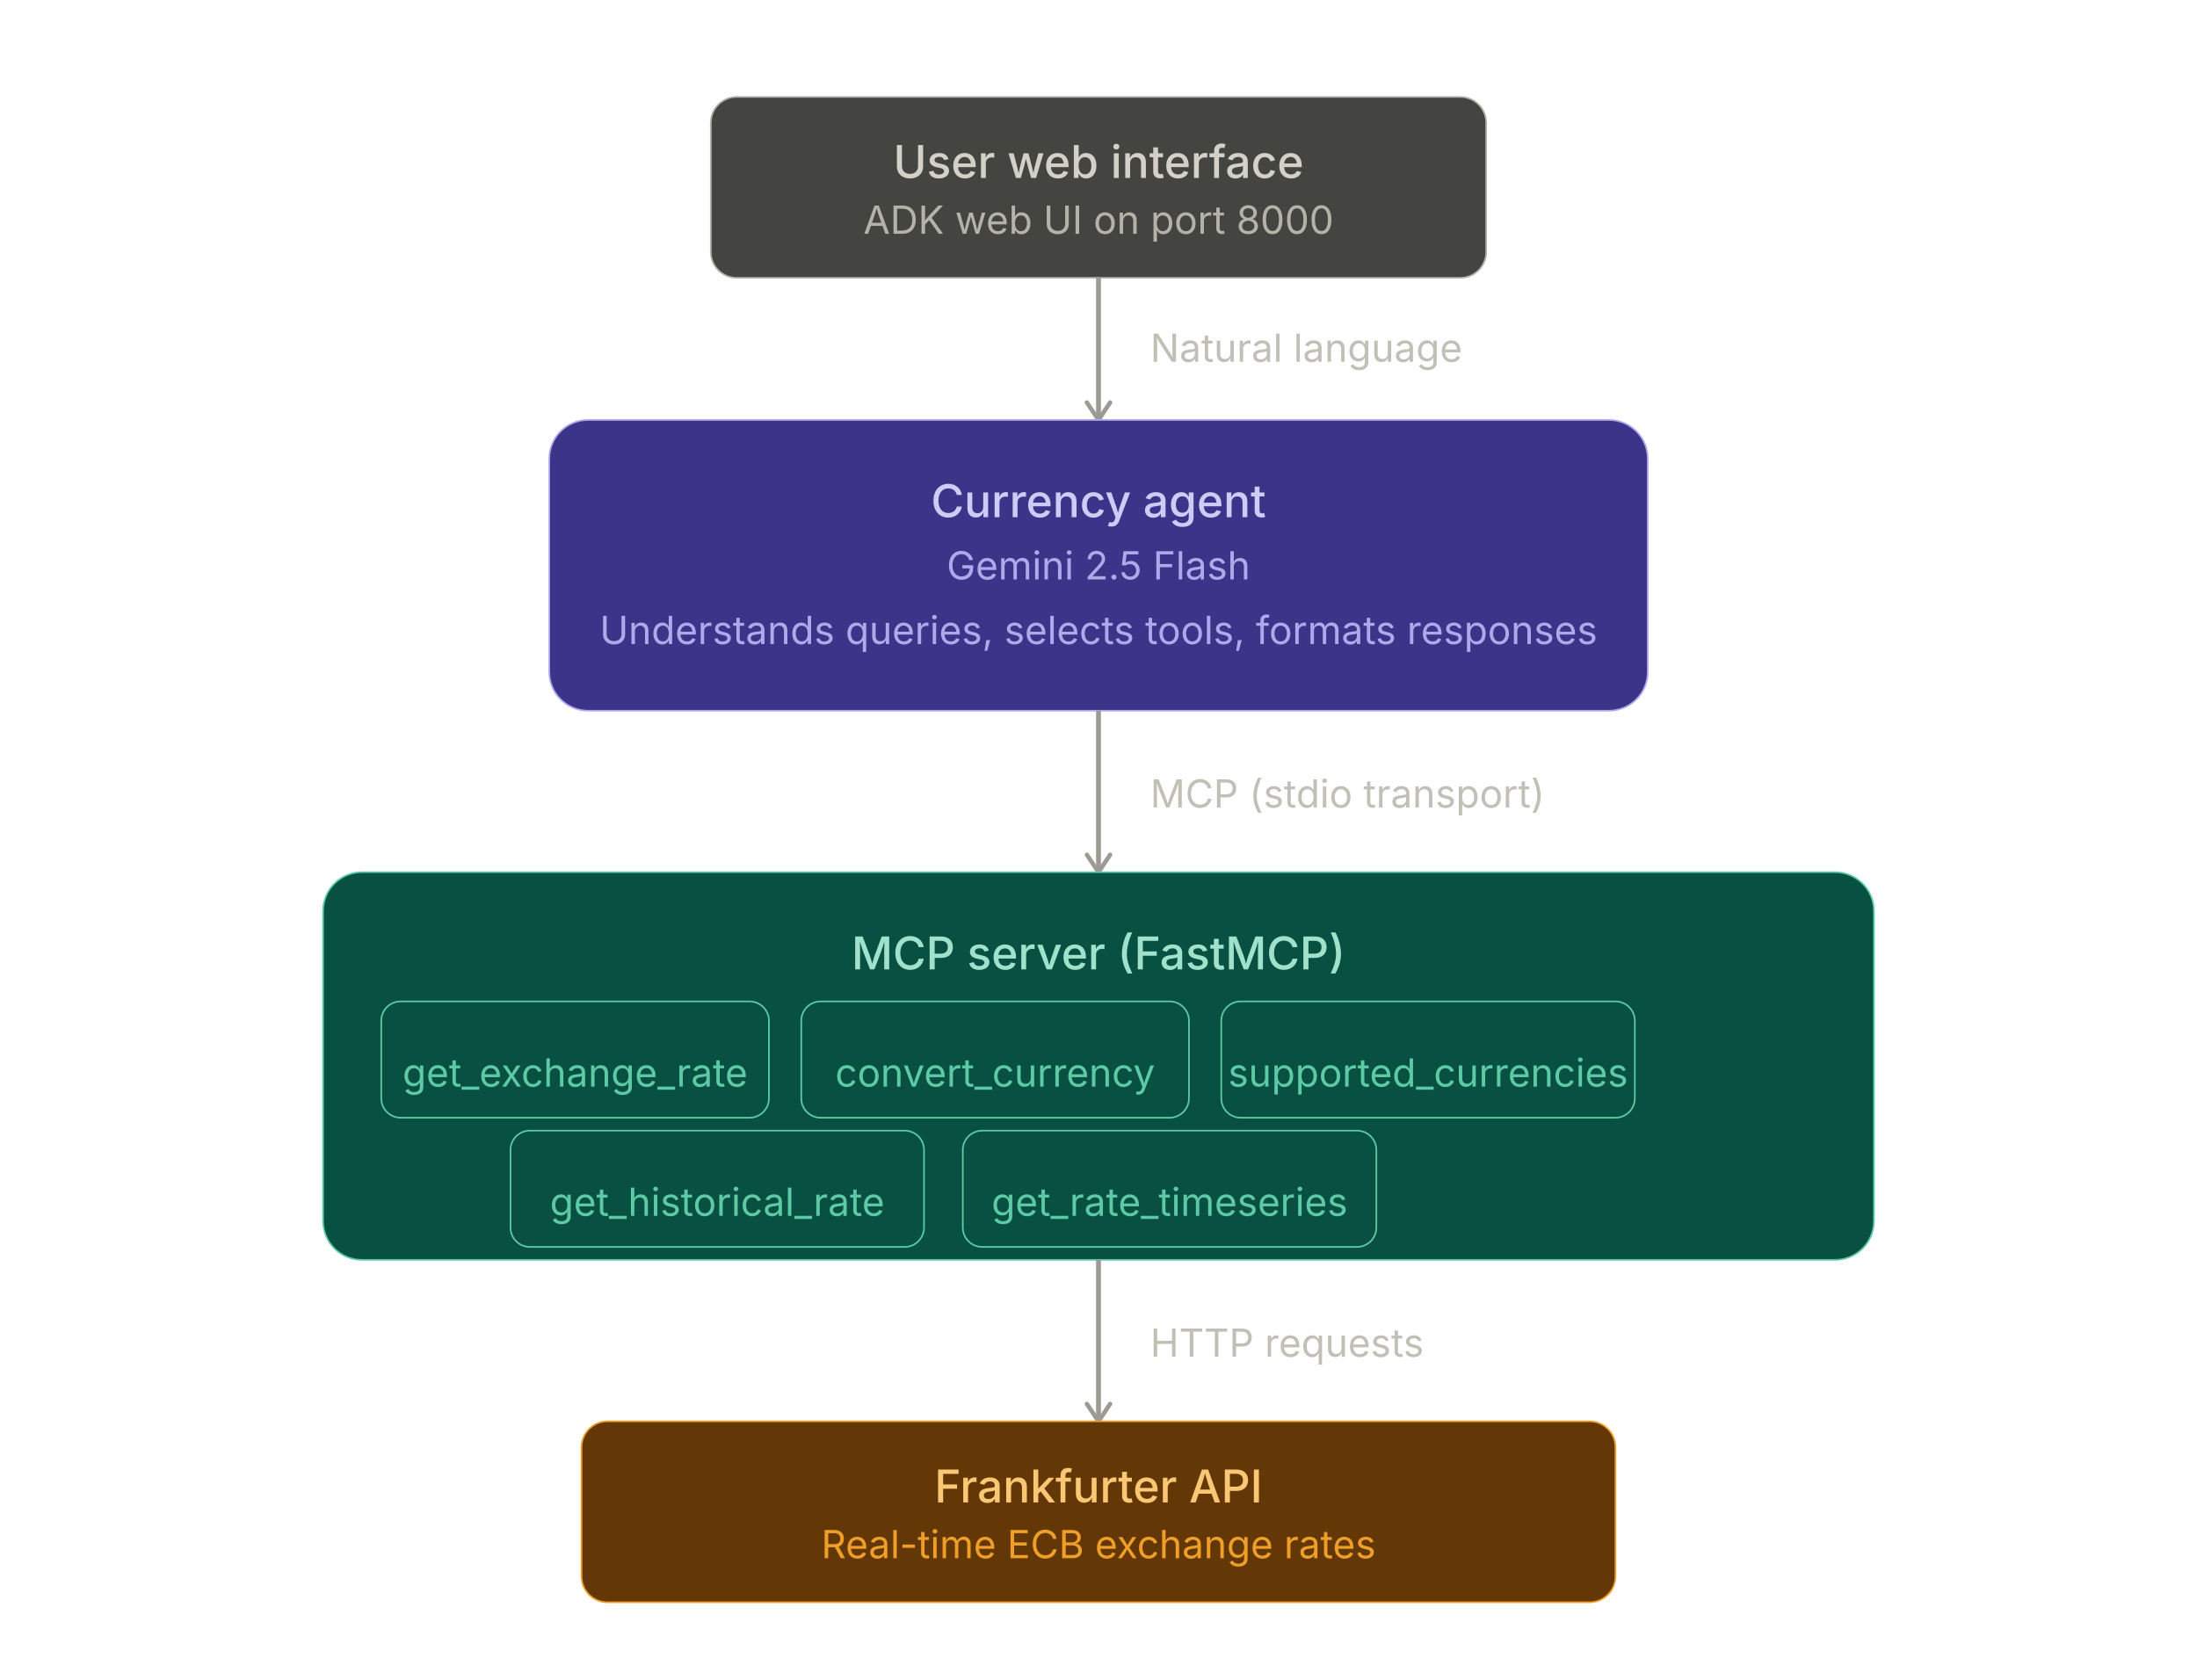
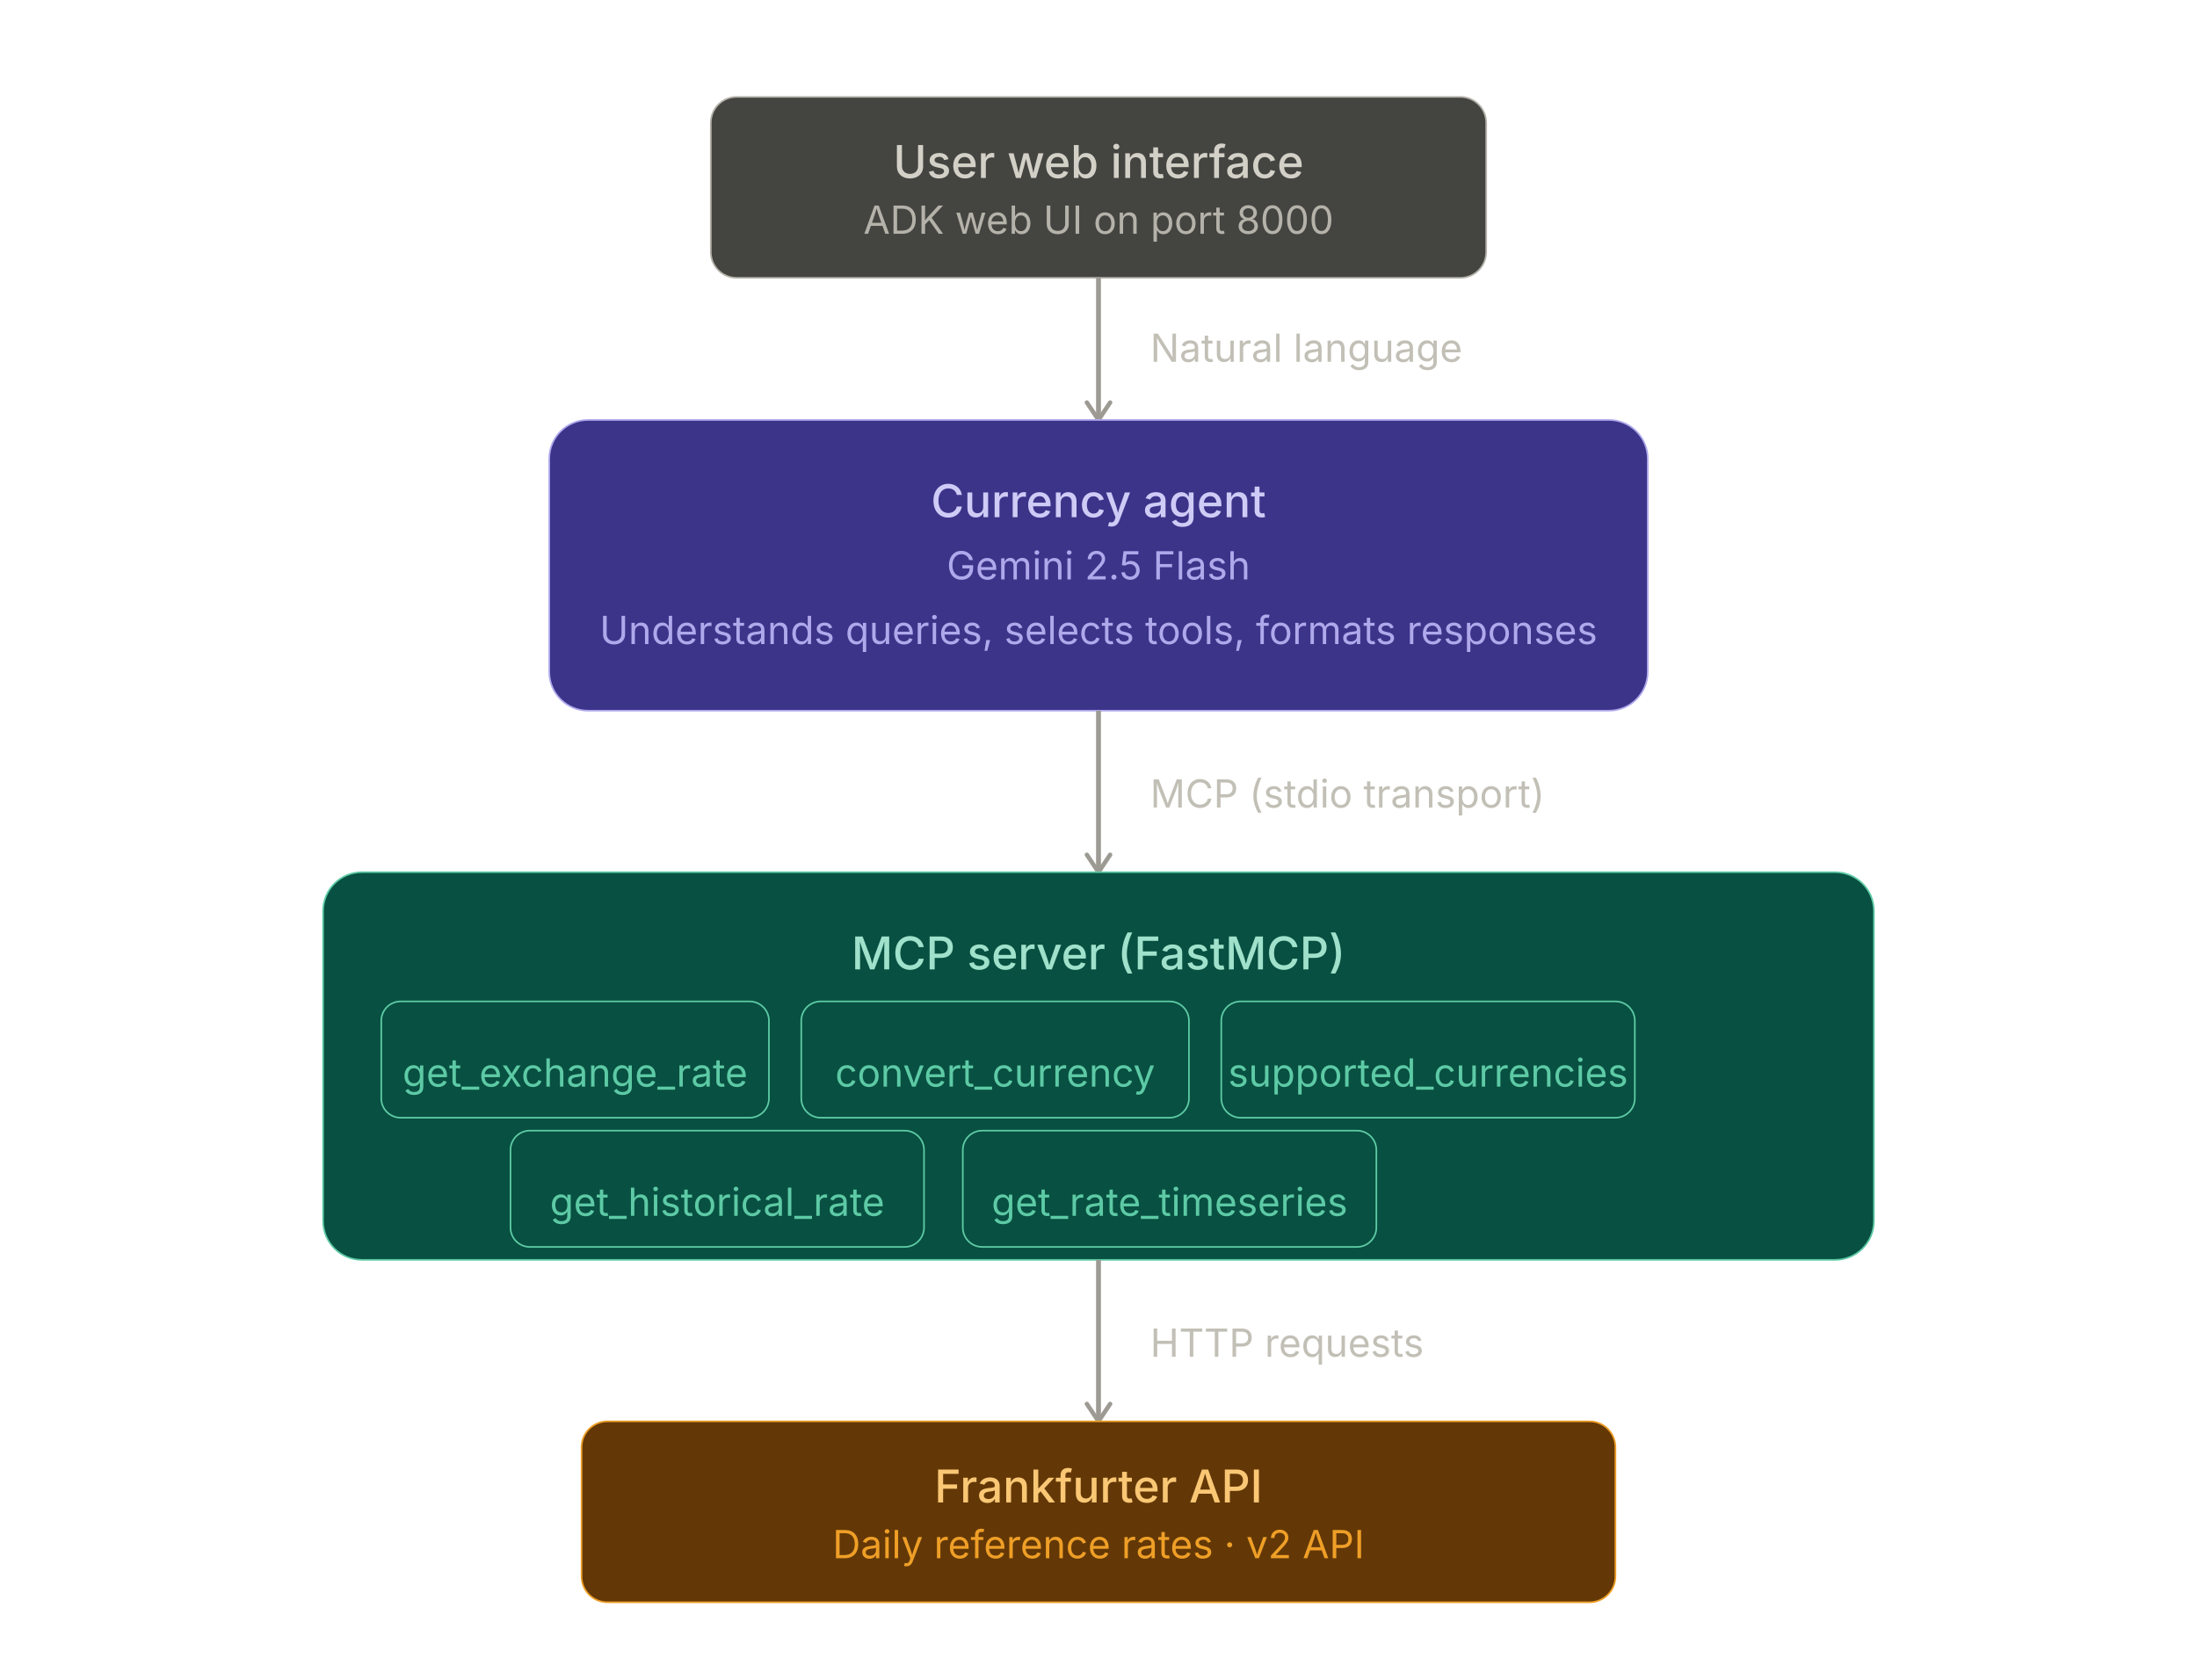
<svg xmlns="http://www.w3.org/2000/svg" width="100%" viewBox="0 0 680 520" role="img" style="">
  <defs>
    <marker id="arrow" viewBox="0 0 10 10" refX="8" refY="5" markerWidth="6" markerHeight="6" orient="auto-start-reverse">
      <path d="M2 1L8 5L2 9" fill="none" stroke="context-stroke" stroke-width="1.5" stroke-linecap="round" stroke-linejoin="round" />
    </marker>
  </defs>
  <g style="fill:rgb(0, 0, 0);stroke:none;color:rgb(255, 255, 255);stroke-width:1px;stroke-linecap:butt;stroke-linejoin:miter;opacity:1;font-family:&quot;Anthropic Sans&quot;, -apple-system, BlinkMacSystemFont, &quot;Segoe UI&quot;, sans-serif;font-size:16px;font-weight:400;text-anchor:start;dominant-baseline:auto">
    <rect x="220" y="30" width="240" height="56" rx="8" stroke-width="0.5" style="fill:rgb(68, 68, 65);stroke:rgb(180, 178, 169);color:rgb(255, 255, 255);stroke-width:0.5px;stroke-linecap:butt;stroke-linejoin:miter;opacity:1;font-family:&quot;Anthropic Sans&quot;, -apple-system, BlinkMacSystemFont, &quot;Segoe UI&quot;, sans-serif;font-size:16px;font-weight:400;text-anchor:start;dominant-baseline:auto" />
    <text x="340" y="50" text-anchor="middle" dominant-baseline="central" style="fill:rgb(211, 209, 199);stroke:none;color:rgb(255, 255, 255);stroke-width:1px;stroke-linecap:butt;stroke-linejoin:miter;opacity:1;font-family:&quot;Anthropic Sans&quot;, -apple-system, BlinkMacSystemFont, &quot;Segoe UI&quot;, sans-serif;font-size:14px;font-weight:500;text-anchor:middle;dominant-baseline:central">User web interface</text>
    <text x="340" y="68" text-anchor="middle" dominant-baseline="central" style="fill:rgb(180, 178, 169);stroke:none;color:rgb(255, 255, 255);stroke-width:1px;stroke-linecap:butt;stroke-linejoin:miter;opacity:1;font-family:&quot;Anthropic Sans&quot;, -apple-system, BlinkMacSystemFont, &quot;Segoe UI&quot;, sans-serif;font-size:12px;font-weight:400;text-anchor:middle;dominant-baseline:central">ADK web UI on port 8000</text>
  </g>
  <line x1="340" y1="86" x2="340" y2="130" marker-end="url(#arrow)" style="fill:none;stroke:rgb(156, 154, 146);color:rgb(255, 255, 255);stroke-width:1.5px;stroke-linecap:butt;stroke-linejoin:miter;opacity:1;font-family:&quot;Anthropic Sans&quot;, -apple-system, BlinkMacSystemFont, &quot;Segoe UI&quot;, sans-serif;font-size:16px;font-weight:400;text-anchor:start;dominant-baseline:auto" />
  <text x="356" y="112" text-anchor="start" style="fill:rgb(194, 192, 182);stroke:none;color:rgb(255, 255, 255);stroke-width:1px;stroke-linecap:butt;stroke-linejoin:miter;opacity:1;font-family:&quot;Anthropic Sans&quot;, -apple-system, BlinkMacSystemFont, &quot;Segoe UI&quot;, sans-serif;font-size:12px;font-weight:400;text-anchor:start;dominant-baseline:auto">Natural language</text>
  <g style="fill:rgb(0, 0, 0);stroke:none;color:rgb(255, 255, 255);stroke-width:1px;stroke-linecap:butt;stroke-linejoin:miter;opacity:1;font-family:&quot;Anthropic Sans&quot;, -apple-system, BlinkMacSystemFont, &quot;Segoe UI&quot;, sans-serif;font-size:16px;font-weight:400;text-anchor:start;dominant-baseline:auto">
    <rect x="170" y="130" width="340" height="90" rx="12" stroke-width="0.5" style="fill:rgb(60, 52, 137);stroke:rgb(175, 169, 236);color:rgb(255, 255, 255);stroke-width:0.5px;stroke-linecap:butt;stroke-linejoin:miter;opacity:1;font-family:&quot;Anthropic Sans&quot;, -apple-system, BlinkMacSystemFont, &quot;Segoe UI&quot;, sans-serif;font-size:16px;font-weight:400;text-anchor:start;dominant-baseline:auto" />
    <text x="340" y="155" text-anchor="middle" dominant-baseline="central" style="fill:rgb(206, 203, 246);stroke:none;color:rgb(255, 255, 255);stroke-width:1px;stroke-linecap:butt;stroke-linejoin:miter;opacity:1;font-family:&quot;Anthropic Sans&quot;, -apple-system, BlinkMacSystemFont, &quot;Segoe UI&quot;, sans-serif;font-size:14px;font-weight:500;text-anchor:middle;dominant-baseline:central">Currency agent</text>
    <text x="340" y="175" text-anchor="middle" dominant-baseline="central" style="fill:rgb(175, 169, 236);stroke:none;color:rgb(255, 255, 255);stroke-width:1px;stroke-linecap:butt;stroke-linejoin:miter;opacity:1;font-family:&quot;Anthropic Sans&quot;, -apple-system, BlinkMacSystemFont, &quot;Segoe UI&quot;, sans-serif;font-size:12px;font-weight:400;text-anchor:middle;dominant-baseline:central">Gemini 2.5 Flash</text>
    <text x="340" y="195" text-anchor="middle" dominant-baseline="central" style="fill:rgb(175, 169, 236);stroke:none;color:rgb(255, 255, 255);stroke-width:1px;stroke-linecap:butt;stroke-linejoin:miter;opacity:1;font-family:&quot;Anthropic Sans&quot;, -apple-system, BlinkMacSystemFont, &quot;Segoe UI&quot;, sans-serif;font-size:12px;font-weight:400;text-anchor:middle;dominant-baseline:central">Understands queries, selects tools, formats responses</text>
  </g>
  <line x1="340" y1="220" x2="340" y2="270" marker-end="url(#arrow)" style="fill:none;stroke:rgb(156, 154, 146);color:rgb(255, 255, 255);stroke-width:1.5px;stroke-linecap:butt;stroke-linejoin:miter;opacity:1;font-family:&quot;Anthropic Sans&quot;, -apple-system, BlinkMacSystemFont, &quot;Segoe UI&quot;, sans-serif;font-size:16px;font-weight:400;text-anchor:start;dominant-baseline:auto" />
  <text x="356" y="250" text-anchor="start" style="fill:rgb(194, 192, 182);stroke:none;color:rgb(255, 255, 255);stroke-width:1px;stroke-linecap:butt;stroke-linejoin:miter;opacity:1;font-family:&quot;Anthropic Sans&quot;, -apple-system, BlinkMacSystemFont, &quot;Segoe UI&quot;, sans-serif;font-size:12px;font-weight:400;text-anchor:start;dominant-baseline:auto">MCP (stdio transport)</text>
  <g style="fill:rgb(0, 0, 0);stroke:none;color:rgb(255, 255, 255);stroke-width:1px;stroke-linecap:butt;stroke-linejoin:miter;opacity:1;font-family:&quot;Anthropic Sans&quot;, -apple-system, BlinkMacSystemFont, &quot;Segoe UI&quot;, sans-serif;font-size:16px;font-weight:400;text-anchor:start;dominant-baseline:auto">
    <rect x="100" y="270" width="480" height="120" rx="12" stroke-width="0.5" style="fill:rgb(8, 80, 65);stroke:rgb(93, 202, 165);color:rgb(255, 255, 255);stroke-width:0.5px;stroke-linecap:butt;stroke-linejoin:miter;opacity:1;font-family:&quot;Anthropic Sans&quot;, -apple-system, BlinkMacSystemFont, &quot;Segoe UI&quot;, sans-serif;font-size:16px;font-weight:400;text-anchor:start;dominant-baseline:auto" />
    <text x="340" y="295" text-anchor="middle" dominant-baseline="central" style="fill:rgb(159, 225, 203);stroke:none;color:rgb(255, 255, 255);stroke-width:1px;stroke-linecap:butt;stroke-linejoin:miter;opacity:1;font-family:&quot;Anthropic Sans&quot;, -apple-system, BlinkMacSystemFont, &quot;Segoe UI&quot;, sans-serif;font-size:14px;font-weight:500;text-anchor:middle;dominant-baseline:central">MCP server (FastMCP)</text>
  </g>
  <g style="fill:rgb(0, 0, 0);stroke:none;color:rgb(255, 255, 255);stroke-width:1px;stroke-linecap:butt;stroke-linejoin:miter;opacity:1;font-family:&quot;Anthropic Sans&quot;, -apple-system, BlinkMacSystemFont, &quot;Segoe UI&quot;, sans-serif;font-size:16px;font-weight:400;text-anchor:start;dominant-baseline:auto">
    <rect x="118" y="310" width="120" height="36" rx="6" stroke-width="0.5" style="fill:rgb(8, 80, 65);stroke:rgb(93, 202, 165);color:rgb(255, 255, 255);stroke-width:0.5px;stroke-linecap:butt;stroke-linejoin:miter;opacity:1;font-family:&quot;Anthropic Sans&quot;, -apple-system, BlinkMacSystemFont, &quot;Segoe UI&quot;, sans-serif;font-size:16px;font-weight:400;text-anchor:start;dominant-baseline:auto" />
    <text x="178" y="332" text-anchor="middle" dominant-baseline="central" style="fill:rgb(93, 202, 165);stroke:none;color:rgb(255, 255, 255);stroke-width:1px;stroke-linecap:butt;stroke-linejoin:miter;opacity:1;font-family:&quot;Anthropic Sans&quot;, -apple-system, BlinkMacSystemFont, &quot;Segoe UI&quot;, sans-serif;font-size:12px;font-weight:400;text-anchor:middle;dominant-baseline:central">get_exchange_rate</text>
  </g>
  <g style="fill:rgb(0, 0, 0);stroke:none;color:rgb(255, 255, 255);stroke-width:1px;stroke-linecap:butt;stroke-linejoin:miter;opacity:1;font-family:&quot;Anthropic Sans&quot;, -apple-system, BlinkMacSystemFont, &quot;Segoe UI&quot;, sans-serif;font-size:16px;font-weight:400;text-anchor:start;dominant-baseline:auto">
    <rect x="248" y="310" width="120" height="36" rx="6" stroke-width="0.5" style="fill:rgb(8, 80, 65);stroke:rgb(93, 202, 165);color:rgb(255, 255, 255);stroke-width:0.5px;stroke-linecap:butt;stroke-linejoin:miter;opacity:1;font-family:&quot;Anthropic Sans&quot;, -apple-system, BlinkMacSystemFont, &quot;Segoe UI&quot;, sans-serif;font-size:16px;font-weight:400;text-anchor:start;dominant-baseline:auto" />
    <text x="308" y="332" text-anchor="middle" dominant-baseline="central" style="fill:rgb(93, 202, 165);stroke:none;color:rgb(255, 255, 255);stroke-width:1px;stroke-linecap:butt;stroke-linejoin:miter;opacity:1;font-family:&quot;Anthropic Sans&quot;, -apple-system, BlinkMacSystemFont, &quot;Segoe UI&quot;, sans-serif;font-size:12px;font-weight:400;text-anchor:middle;dominant-baseline:central">convert_currency</text>
  </g>
  <g style="fill:rgb(0, 0, 0);stroke:none;color:rgb(255, 255, 255);stroke-width:1px;stroke-linecap:butt;stroke-linejoin:miter;opacity:1;font-family:&quot;Anthropic Sans&quot;, -apple-system, BlinkMacSystemFont, &quot;Segoe UI&quot;, sans-serif;font-size:16px;font-weight:400;text-anchor:start;dominant-baseline:auto">
    <rect x="378" y="310" width="128" height="36" rx="6" stroke-width="0.5" style="fill:rgb(8, 80, 65);stroke:rgb(93, 202, 165);color:rgb(255, 255, 255);stroke-width:0.5px;stroke-linecap:butt;stroke-linejoin:miter;opacity:1;font-family:&quot;Anthropic Sans&quot;, -apple-system, BlinkMacSystemFont, &quot;Segoe UI&quot;, sans-serif;font-size:16px;font-weight:400;text-anchor:start;dominant-baseline:auto" />
    <text x="442" y="332" text-anchor="middle" dominant-baseline="central" style="fill:rgb(93, 202, 165);stroke:none;color:rgb(255, 255, 255);stroke-width:1px;stroke-linecap:butt;stroke-linejoin:miter;opacity:1;font-family:&quot;Anthropic Sans&quot;, -apple-system, BlinkMacSystemFont, &quot;Segoe UI&quot;, sans-serif;font-size:12px;font-weight:400;text-anchor:middle;dominant-baseline:central">supported_currencies</text>
  </g>
  <g style="fill:rgb(0, 0, 0);stroke:none;color:rgb(255, 255, 255);stroke-width:1px;stroke-linecap:butt;stroke-linejoin:miter;opacity:1;font-family:&quot;Anthropic Sans&quot;, -apple-system, BlinkMacSystemFont, &quot;Segoe UI&quot;, sans-serif;font-size:16px;font-weight:400;text-anchor:start;dominant-baseline:auto">
    <rect x="158" y="350" width="128" height="36" rx="6" stroke-width="0.5" style="fill:rgb(8, 80, 65);stroke:rgb(93, 202, 165);color:rgb(255, 255, 255);stroke-width:0.5px;stroke-linecap:butt;stroke-linejoin:miter;opacity:1;font-family:&quot;Anthropic Sans&quot;, -apple-system, BlinkMacSystemFont, &quot;Segoe UI&quot;, sans-serif;font-size:16px;font-weight:400;text-anchor:start;dominant-baseline:auto" />
    <text x="222" y="372" text-anchor="middle" dominant-baseline="central" style="fill:rgb(93, 202, 165);stroke:none;color:rgb(255, 255, 255);stroke-width:1px;stroke-linecap:butt;stroke-linejoin:miter;opacity:1;font-family:&quot;Anthropic Sans&quot;, -apple-system, BlinkMacSystemFont, &quot;Segoe UI&quot;, sans-serif;font-size:12px;font-weight:400;text-anchor:middle;dominant-baseline:central">get_historical_rate</text>
  </g>
  <g style="fill:rgb(0, 0, 0);stroke:none;color:rgb(255, 255, 255);stroke-width:1px;stroke-linecap:butt;stroke-linejoin:miter;opacity:1;font-family:&quot;Anthropic Sans&quot;, -apple-system, BlinkMacSystemFont, &quot;Segoe UI&quot;, sans-serif;font-size:16px;font-weight:400;text-anchor:start;dominant-baseline:auto">
    <rect x="298" y="350" width="128" height="36" rx="6" stroke-width="0.5" style="fill:rgb(8, 80, 65);stroke:rgb(93, 202, 165);color:rgb(255, 255, 255);stroke-width:0.5px;stroke-linecap:butt;stroke-linejoin:miter;opacity:1;font-family:&quot;Anthropic Sans&quot;, -apple-system, BlinkMacSystemFont, &quot;Segoe UI&quot;, sans-serif;font-size:16px;font-weight:400;text-anchor:start;dominant-baseline:auto" />
    <text x="362" y="372" text-anchor="middle" dominant-baseline="central" style="fill:rgb(93, 202, 165);stroke:none;color:rgb(255, 255, 255);stroke-width:1px;stroke-linecap:butt;stroke-linejoin:miter;opacity:1;font-family:&quot;Anthropic Sans&quot;, -apple-system, BlinkMacSystemFont, &quot;Segoe UI&quot;, sans-serif;font-size:12px;font-weight:400;text-anchor:middle;dominant-baseline:central">get_rate_timeseries</text>
  </g>
  <line x1="340" y1="390" x2="340" y2="440" marker-end="url(#arrow)" style="fill:none;stroke:rgb(156, 154, 146);color:rgb(255, 255, 255);stroke-width:1.5px;stroke-linecap:butt;stroke-linejoin:miter;opacity:1;font-family:&quot;Anthropic Sans&quot;, -apple-system, BlinkMacSystemFont, &quot;Segoe UI&quot;, sans-serif;font-size:16px;font-weight:400;text-anchor:start;dominant-baseline:auto" />
  <text x="356" y="420" text-anchor="start" style="fill:rgb(194, 192, 182);stroke:none;color:rgb(255, 255, 255);stroke-width:1px;stroke-linecap:butt;stroke-linejoin:miter;opacity:1;font-family:&quot;Anthropic Sans&quot;, -apple-system, BlinkMacSystemFont, &quot;Segoe UI&quot;, sans-serif;font-size:12px;font-weight:400;text-anchor:start;dominant-baseline:auto">HTTP requests</text>
  <g style="fill:rgb(0, 0, 0);stroke:none;color:rgb(255, 255, 255);stroke-width:1px;stroke-linecap:butt;stroke-linejoin:miter;opacity:1;font-family:&quot;Anthropic Sans&quot;, -apple-system, BlinkMacSystemFont, &quot;Segoe UI&quot;, sans-serif;font-size:16px;font-weight:400;text-anchor:start;dominant-baseline:auto">
    <rect x="180" y="440" width="320" height="56" rx="8" stroke-width="0.5" style="fill:rgb(99, 56, 6);stroke:rgb(239, 159, 39);color:rgb(255, 255, 255);stroke-width:0.5px;stroke-linecap:butt;stroke-linejoin:miter;opacity:1;font-family:&quot;Anthropic Sans&quot;, -apple-system, BlinkMacSystemFont, &quot;Segoe UI&quot;, sans-serif;font-size:16px;font-weight:400;text-anchor:start;dominant-baseline:auto" />
    <text x="340" y="460" text-anchor="middle" dominant-baseline="central" style="fill:rgb(250, 199, 117);stroke:none;color:rgb(255, 255, 255);stroke-width:1px;stroke-linecap:butt;stroke-linejoin:miter;opacity:1;font-family:&quot;Anthropic Sans&quot;, -apple-system, BlinkMacSystemFont, &quot;Segoe UI&quot;, sans-serif;font-size:14px;font-weight:500;text-anchor:middle;dominant-baseline:central">Frankfurter API</text>
-     <text x="340" y="478" text-anchor="middle" dominant-baseline="central" style="fill:rgb(239, 159, 39);stroke:none;color:rgb(255, 255, 255);stroke-width:1px;stroke-linecap:butt;stroke-linejoin:miter;opacity:1;font-family:&quot;Anthropic Sans&quot;, -apple-system, BlinkMacSystemFont, &quot;Segoe UI&quot;, sans-serif;font-size:12px;font-weight:400;text-anchor:middle;dominant-baseline:central">Real-time ECB exchange rates</text>
+     <text x="340" y="478" text-anchor="middle" dominant-baseline="central" style="fill:rgb(239, 159, 39);stroke:none;color:rgb(255, 255, 255);stroke-width:1px;stroke-linecap:butt;stroke-linejoin:miter;opacity:1;font-family:&quot;Anthropic Sans&quot;, -apple-system, BlinkMacSystemFont, &quot;Segoe UI&quot;, sans-serif;font-size:12px;font-weight:400;text-anchor:middle;dominant-baseline:central">Daily reference rates · v2 API</text>
  </g>
</svg>
